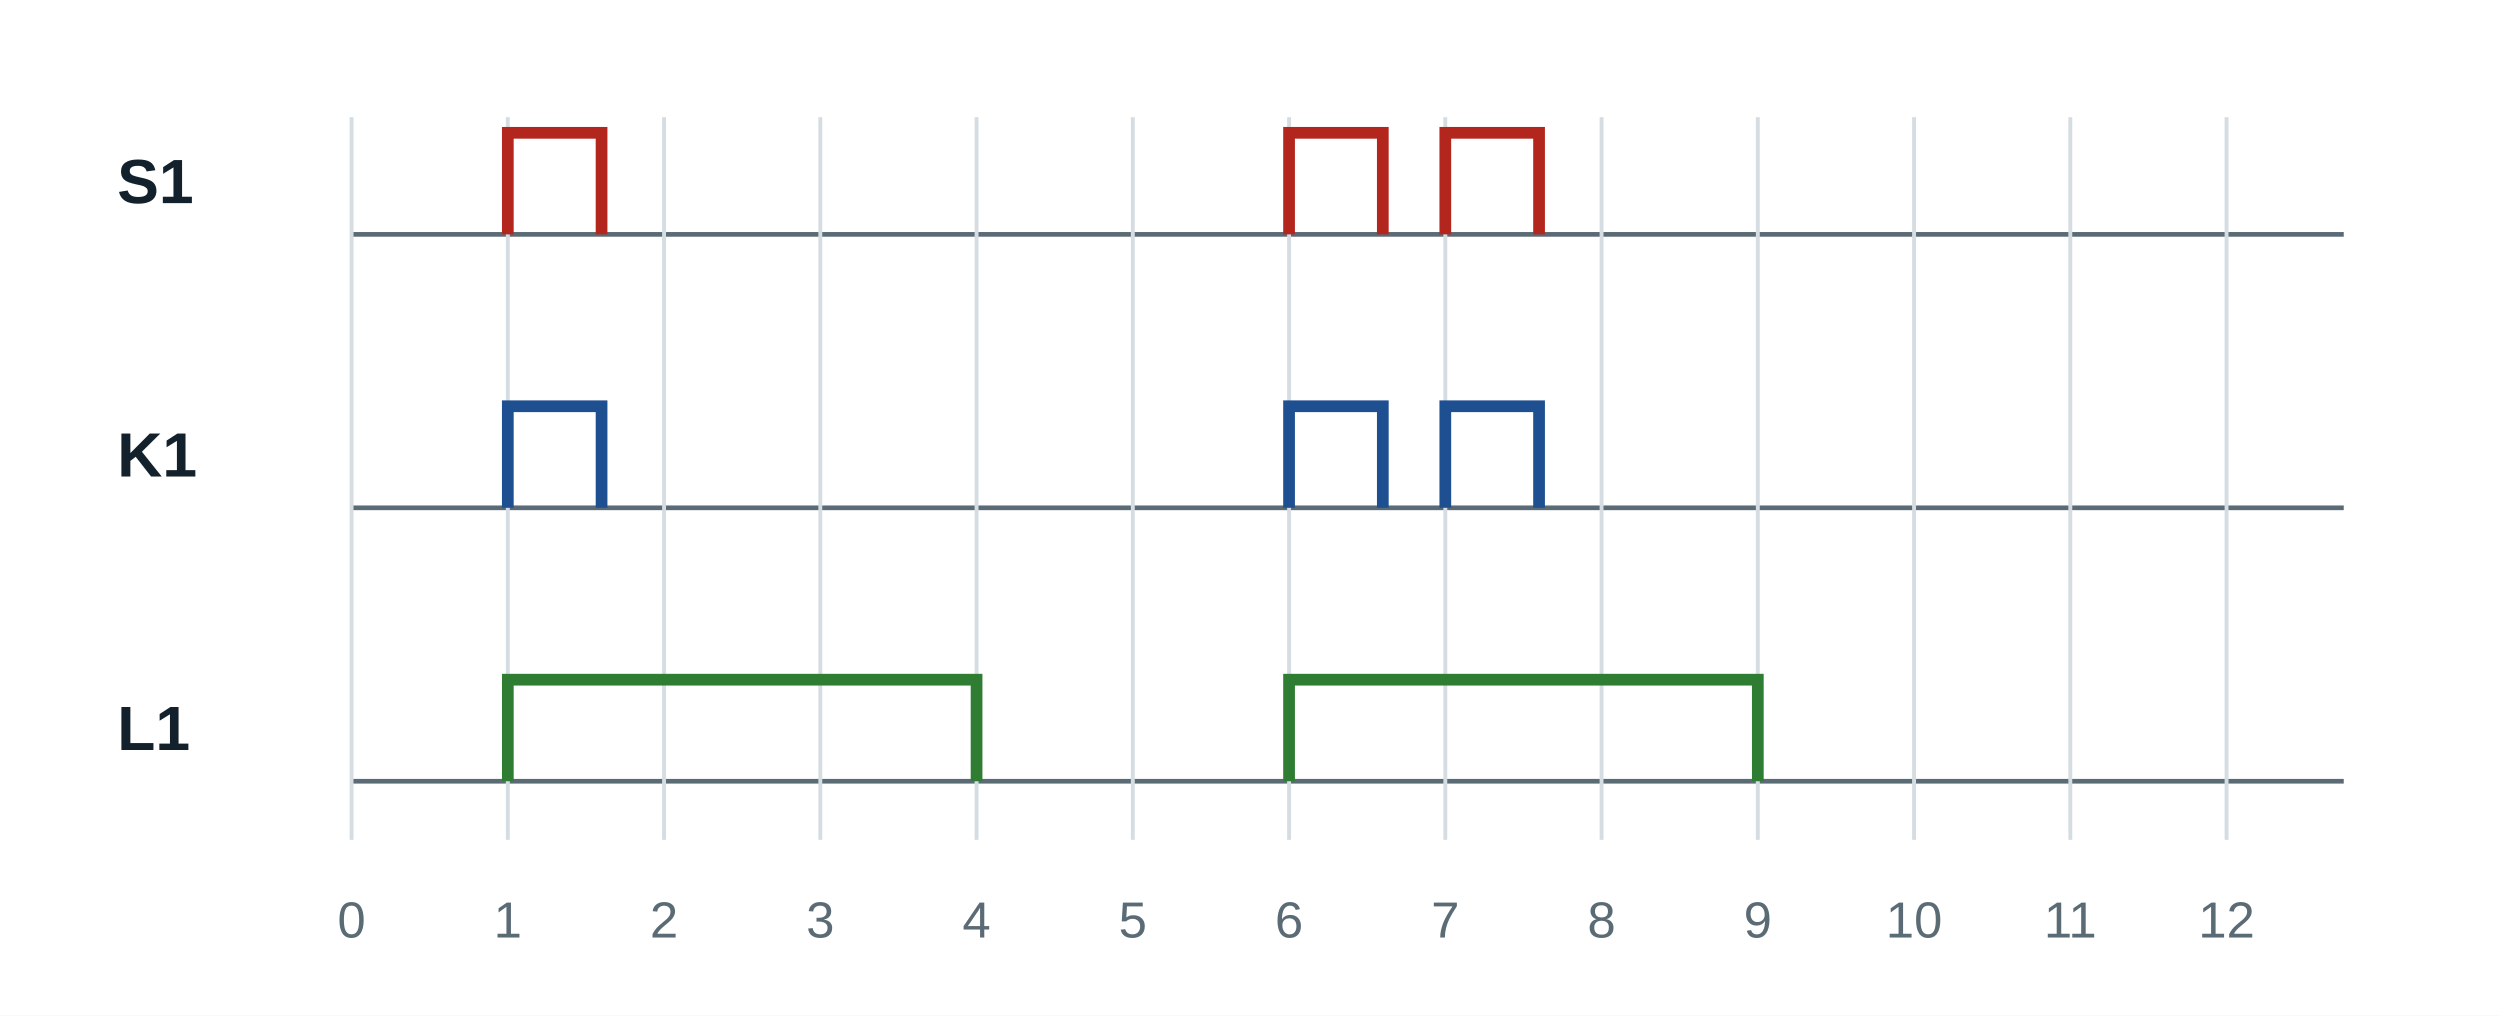
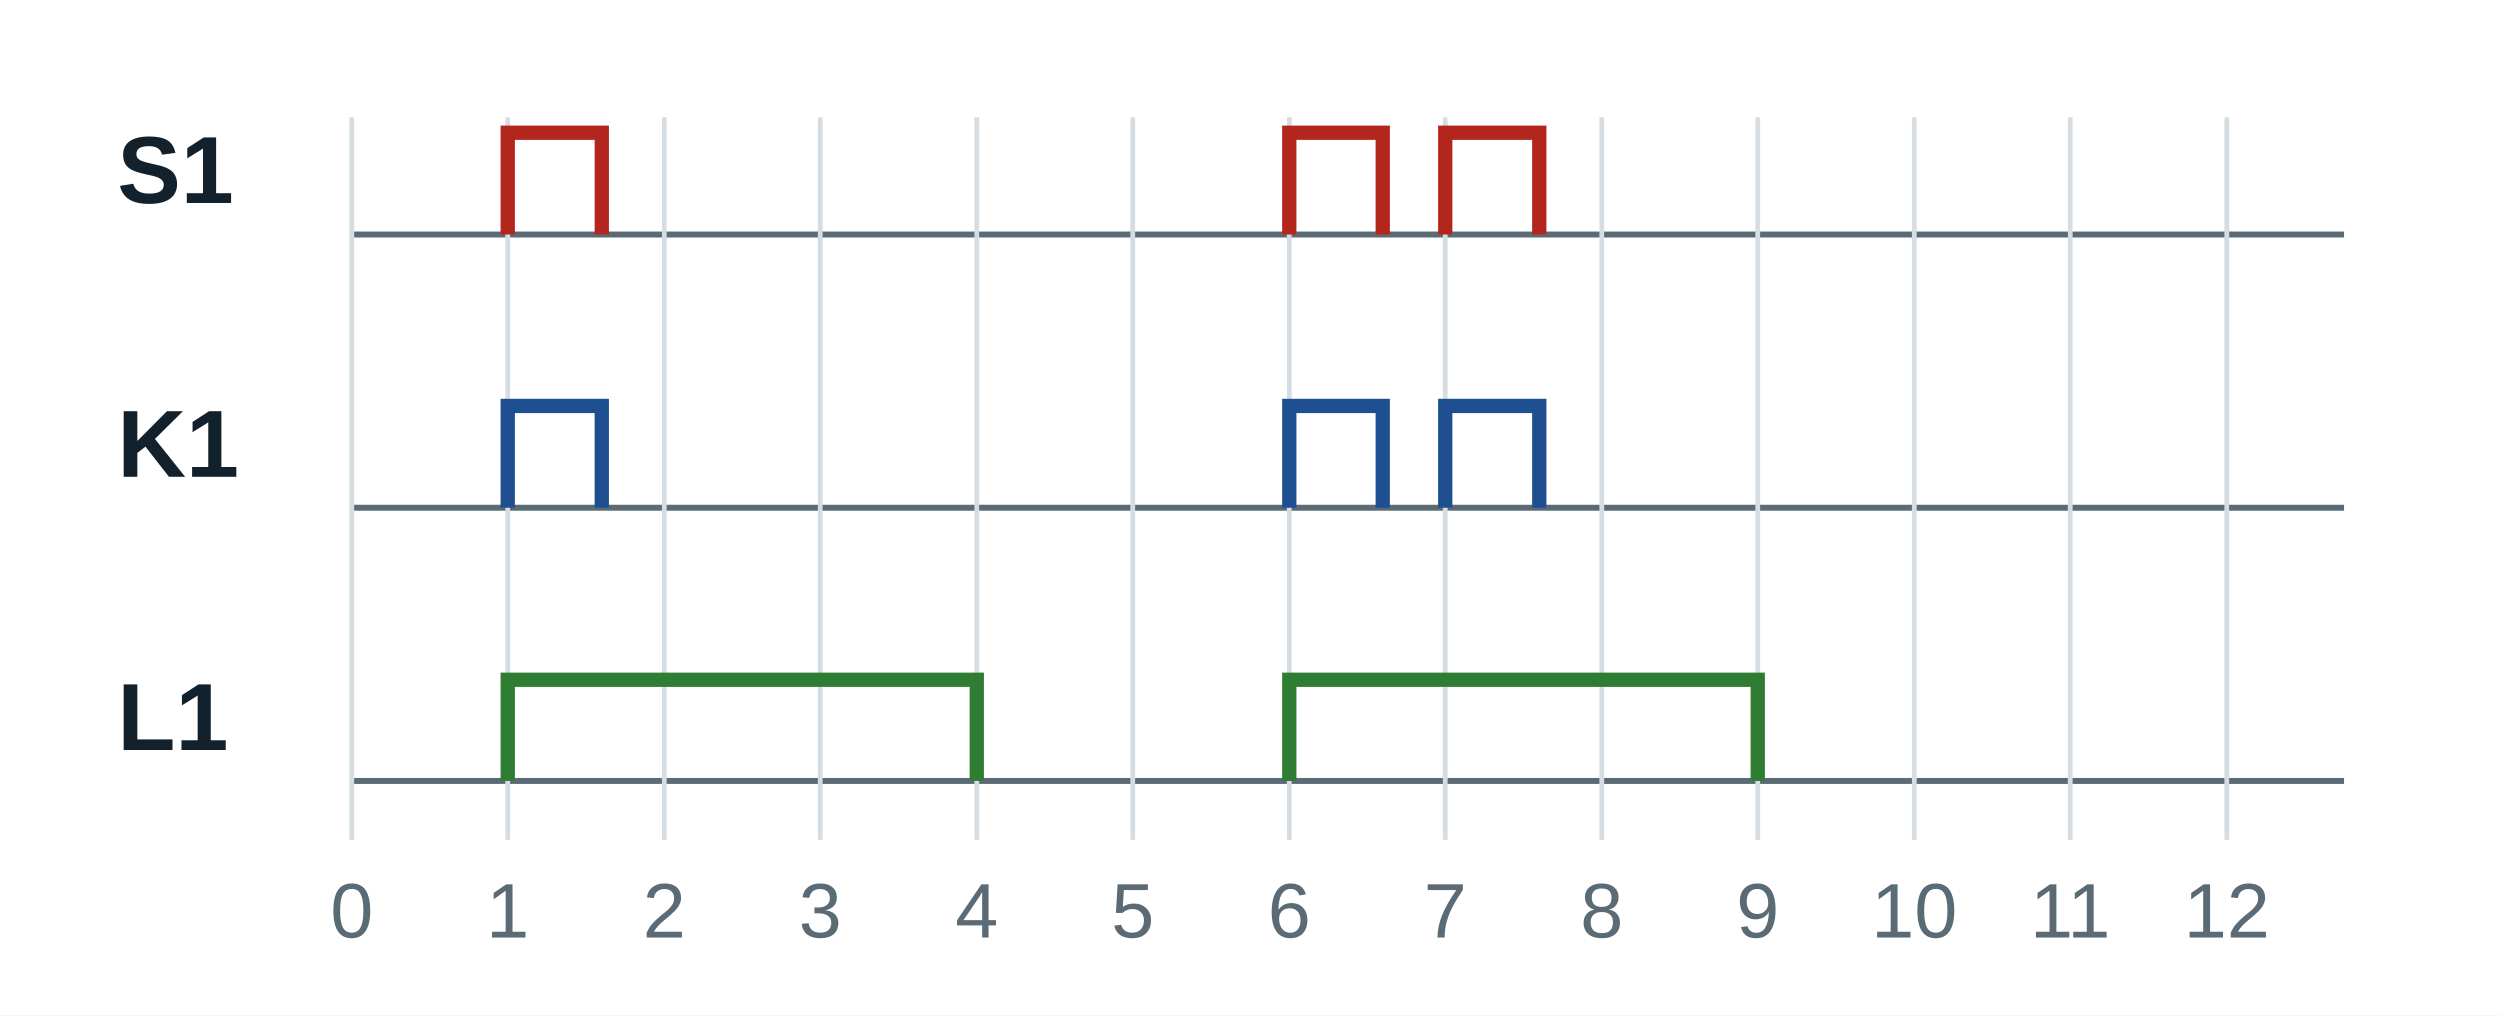
- <svg xmlns="http://www.w3.org/2000/svg" viewBox="0 0 640 260" font-family="Arial, sans-serif">
-   <rect width="640" height="260" fill="#fff" />
-   <text x="30" y="52" font-size="16" text-anchor="start" fill="#13212c" font-weight="bold">S1</text>
-   <path d="M90 60H600" fill="none" stroke="#5b6b76" stroke-width="1.2" />
-   <text x="30" y="122" font-size="16" text-anchor="start" fill="#13212c" font-weight="bold">K1</text>
-   <path d="M90 130H600" fill="none" stroke="#5b6b76" stroke-width="1.2" />
-   <text x="30" y="192" font-size="16" text-anchor="start" fill="#13212c" font-weight="bold">L1</text>
-   <path d="M90 200H600" fill="none" stroke="#5b6b76" stroke-width="1.2" />
-   <path d="M90 30V215" fill="none" stroke="#d5dde2" stroke-width="1" />
-   <text x="90" y="240" font-size="13" text-anchor="middle" fill="#5b6b76">0</text>
-   <path d="M130 30V215" fill="none" stroke="#d5dde2" stroke-width="1" />
-   <text x="130" y="240" font-size="13" text-anchor="middle" fill="#5b6b76">1</text>
-   <path d="M170 30V215" fill="none" stroke="#d5dde2" stroke-width="1" />
-   <text x="170" y="240" font-size="13" text-anchor="middle" fill="#5b6b76">2</text>
-   <path d="M210 30V215" fill="none" stroke="#d5dde2" stroke-width="1" />
-   <text x="210" y="240" font-size="13" text-anchor="middle" fill="#5b6b76">3</text>
-   <path d="M250 30V215" fill="none" stroke="#d5dde2" stroke-width="1" />
-   <text x="250" y="240" font-size="13" text-anchor="middle" fill="#5b6b76">4</text>
-   <path d="M290 30V215" fill="none" stroke="#d5dde2" stroke-width="1" />
-   <text x="290" y="240" font-size="13" text-anchor="middle" fill="#5b6b76">5</text>
-   <path d="M330 30V215" fill="none" stroke="#d5dde2" stroke-width="1" />
-   <text x="330" y="240" font-size="13" text-anchor="middle" fill="#5b6b76">6</text>
-   <path d="M370 30V215" fill="none" stroke="#d5dde2" stroke-width="1" />
-   <text x="370" y="240" font-size="13" text-anchor="middle" fill="#5b6b76">7</text>
-   <path d="M410 30V215" fill="none" stroke="#d5dde2" stroke-width="1" />
-   <text x="410" y="240" font-size="13" text-anchor="middle" fill="#5b6b76">8</text>
-   <path d="M450 30V215" fill="none" stroke="#d5dde2" stroke-width="1" />
-   <text x="450" y="240" font-size="13" text-anchor="middle" fill="#5b6b76">9</text>
-   <path d="M490 30V215" fill="none" stroke="#d5dde2" stroke-width="1" />
-   <text x="490" y="240" font-size="13" text-anchor="middle" fill="#5b6b76">10</text>
-   <path d="M530 30V215" fill="none" stroke="#d5dde2" stroke-width="1" />
-   <text x="530" y="240" font-size="13" text-anchor="middle" fill="#5b6b76">11</text>
-   <path d="M570 30V215" fill="none" stroke="#d5dde2" stroke-width="1" />
-   <text x="570" y="240" font-size="13" text-anchor="middle" fill="#5b6b76">12</text>
-   <path d="M130 60V34H154.0V60" fill="none" stroke="#b3261e" stroke-width="3" />
-   <path d="M130 130V104H154.0V130" fill="none" stroke="#1d4f91" stroke-width="3" />
-   <path d="M330 60V34H354.0V60" fill="none" stroke="#b3261e" stroke-width="3" />
-   <path d="M330 130V104H354.0V130" fill="none" stroke="#1d4f91" stroke-width="3" />
-   <path d="M370 60V34H394.0V60" fill="none" stroke="#b3261e" stroke-width="3" />
-   <path d="M370 130V104H394.0V130" fill="none" stroke="#1d4f91" stroke-width="3" />
-   <path d="M130 200V174H250V200" fill="none" stroke="#2e7d32" stroke-width="3" />
-   <path d="M330 200V174H450V200" fill="none" stroke="#2e7d32" stroke-width="3" />
+ <svg xmlns="http://www.w3.org/2000/svg" viewBox="0 0 420 170.6" font-family="Arial, sans-serif">
+   <rect width="420" height="170.6" fill="#fff" />
+   <text x="19.7" y="34.1" font-size="16" text-anchor="start" fill="#13212c" font-weight="bold">S1</text>
+   <path d="M59.1 39.4H393.8" fill="none" stroke="#5b6b76" stroke-width="1" />
+   <text x="19.7" y="80.1" font-size="16" text-anchor="start" fill="#13212c" font-weight="bold">K1</text>
+   <path d="M59.1 85.3H393.8" fill="none" stroke="#5b6b76" stroke-width="1" />
+   <text x="19.7" y="126" font-size="16" text-anchor="start" fill="#13212c" font-weight="bold">L1</text>
+   <path d="M59.1 131.2H393.8" fill="none" stroke="#5b6b76" stroke-width="1" />
+   <path d="M59.1 19.7V141.1" fill="none" stroke="#d5dde2" stroke-width="0.8" />
+   <text x="59.1" y="157.5" font-size="13" text-anchor="middle" fill="#5b6b76">0</text>
+   <path d="M85.3 19.7V141.1" fill="none" stroke="#d5dde2" stroke-width="0.8" />
+   <text x="85.3" y="157.5" font-size="13" text-anchor="middle" fill="#5b6b76">1</text>
+   <path d="M111.6 19.7V141.1" fill="none" stroke="#d5dde2" stroke-width="0.8" />
+   <text x="111.6" y="157.5" font-size="13" text-anchor="middle" fill="#5b6b76">2</text>
+   <path d="M137.8 19.7V141.1" fill="none" stroke="#d5dde2" stroke-width="0.8" />
+   <text x="137.8" y="157.5" font-size="13" text-anchor="middle" fill="#5b6b76">3</text>
+   <path d="M164.1 19.7V141.1" fill="none" stroke="#d5dde2" stroke-width="0.8" />
+   <text x="164.1" y="157.5" font-size="13" text-anchor="middle" fill="#5b6b76">4</text>
+   <path d="M190.3 19.7V141.1" fill="none" stroke="#d5dde2" stroke-width="0.8" />
+   <text x="190.3" y="157.5" font-size="13" text-anchor="middle" fill="#5b6b76">5</text>
+   <path d="M216.6 19.7V141.1" fill="none" stroke="#d5dde2" stroke-width="0.8" />
+   <text x="216.6" y="157.5" font-size="13" text-anchor="middle" fill="#5b6b76">6</text>
+   <path d="M242.8 19.7V141.1" fill="none" stroke="#d5dde2" stroke-width="0.8" />
+   <text x="242.8" y="157.5" font-size="13" text-anchor="middle" fill="#5b6b76">7</text>
+   <path d="M269.1 19.7V141.1" fill="none" stroke="#d5dde2" stroke-width="0.8" />
+   <text x="269.1" y="157.5" font-size="13" text-anchor="middle" fill="#5b6b76">8</text>
+   <path d="M295.3 19.7V141.1" fill="none" stroke="#d5dde2" stroke-width="0.8" />
+   <text x="295.3" y="157.5" font-size="13" text-anchor="middle" fill="#5b6b76">9</text>
+   <path d="M321.6 19.7V141.1" fill="none" stroke="#d5dde2" stroke-width="0.8" />
+   <text x="321.6" y="157.5" font-size="13" text-anchor="middle" fill="#5b6b76">10</text>
+   <path d="M347.8 19.7V141.1" fill="none" stroke="#d5dde2" stroke-width="0.8" />
+   <text x="347.8" y="157.5" font-size="13" text-anchor="middle" fill="#5b6b76">11</text>
+   <path d="M374.1 19.7V141.1" fill="none" stroke="#d5dde2" stroke-width="0.8" />
+   <text x="374.1" y="157.5" font-size="13" text-anchor="middle" fill="#5b6b76">12</text>
+   <path d="M85.3 39.4V22.3H101.1V39.4" fill="none" stroke="#b3261e" stroke-width="2.4" />
+   <path d="M85.3 85.3V68.2H101.1V85.3" fill="none" stroke="#1d4f91" stroke-width="2.4" />
+   <path d="M216.6 39.4V22.3H232.3V39.4" fill="none" stroke="#b3261e" stroke-width="2.4" />
+   <path d="M216.6 85.3V68.2H232.3V85.3" fill="none" stroke="#1d4f91" stroke-width="2.4" />
+   <path d="M242.8 39.4V22.3H258.6V39.4" fill="none" stroke="#b3261e" stroke-width="2.4" />
+   <path d="M242.8 85.3V68.2H258.6V85.3" fill="none" stroke="#1d4f91" stroke-width="2.4" />
+   <path d="M85.3 131.2V114.2H164.1V131.2" fill="none" stroke="#2e7d32" stroke-width="2.4" />
+   <path d="M216.6 131.2V114.2H295.3V131.2" fill="none" stroke="#2e7d32" stroke-width="2.4" />
</svg>
